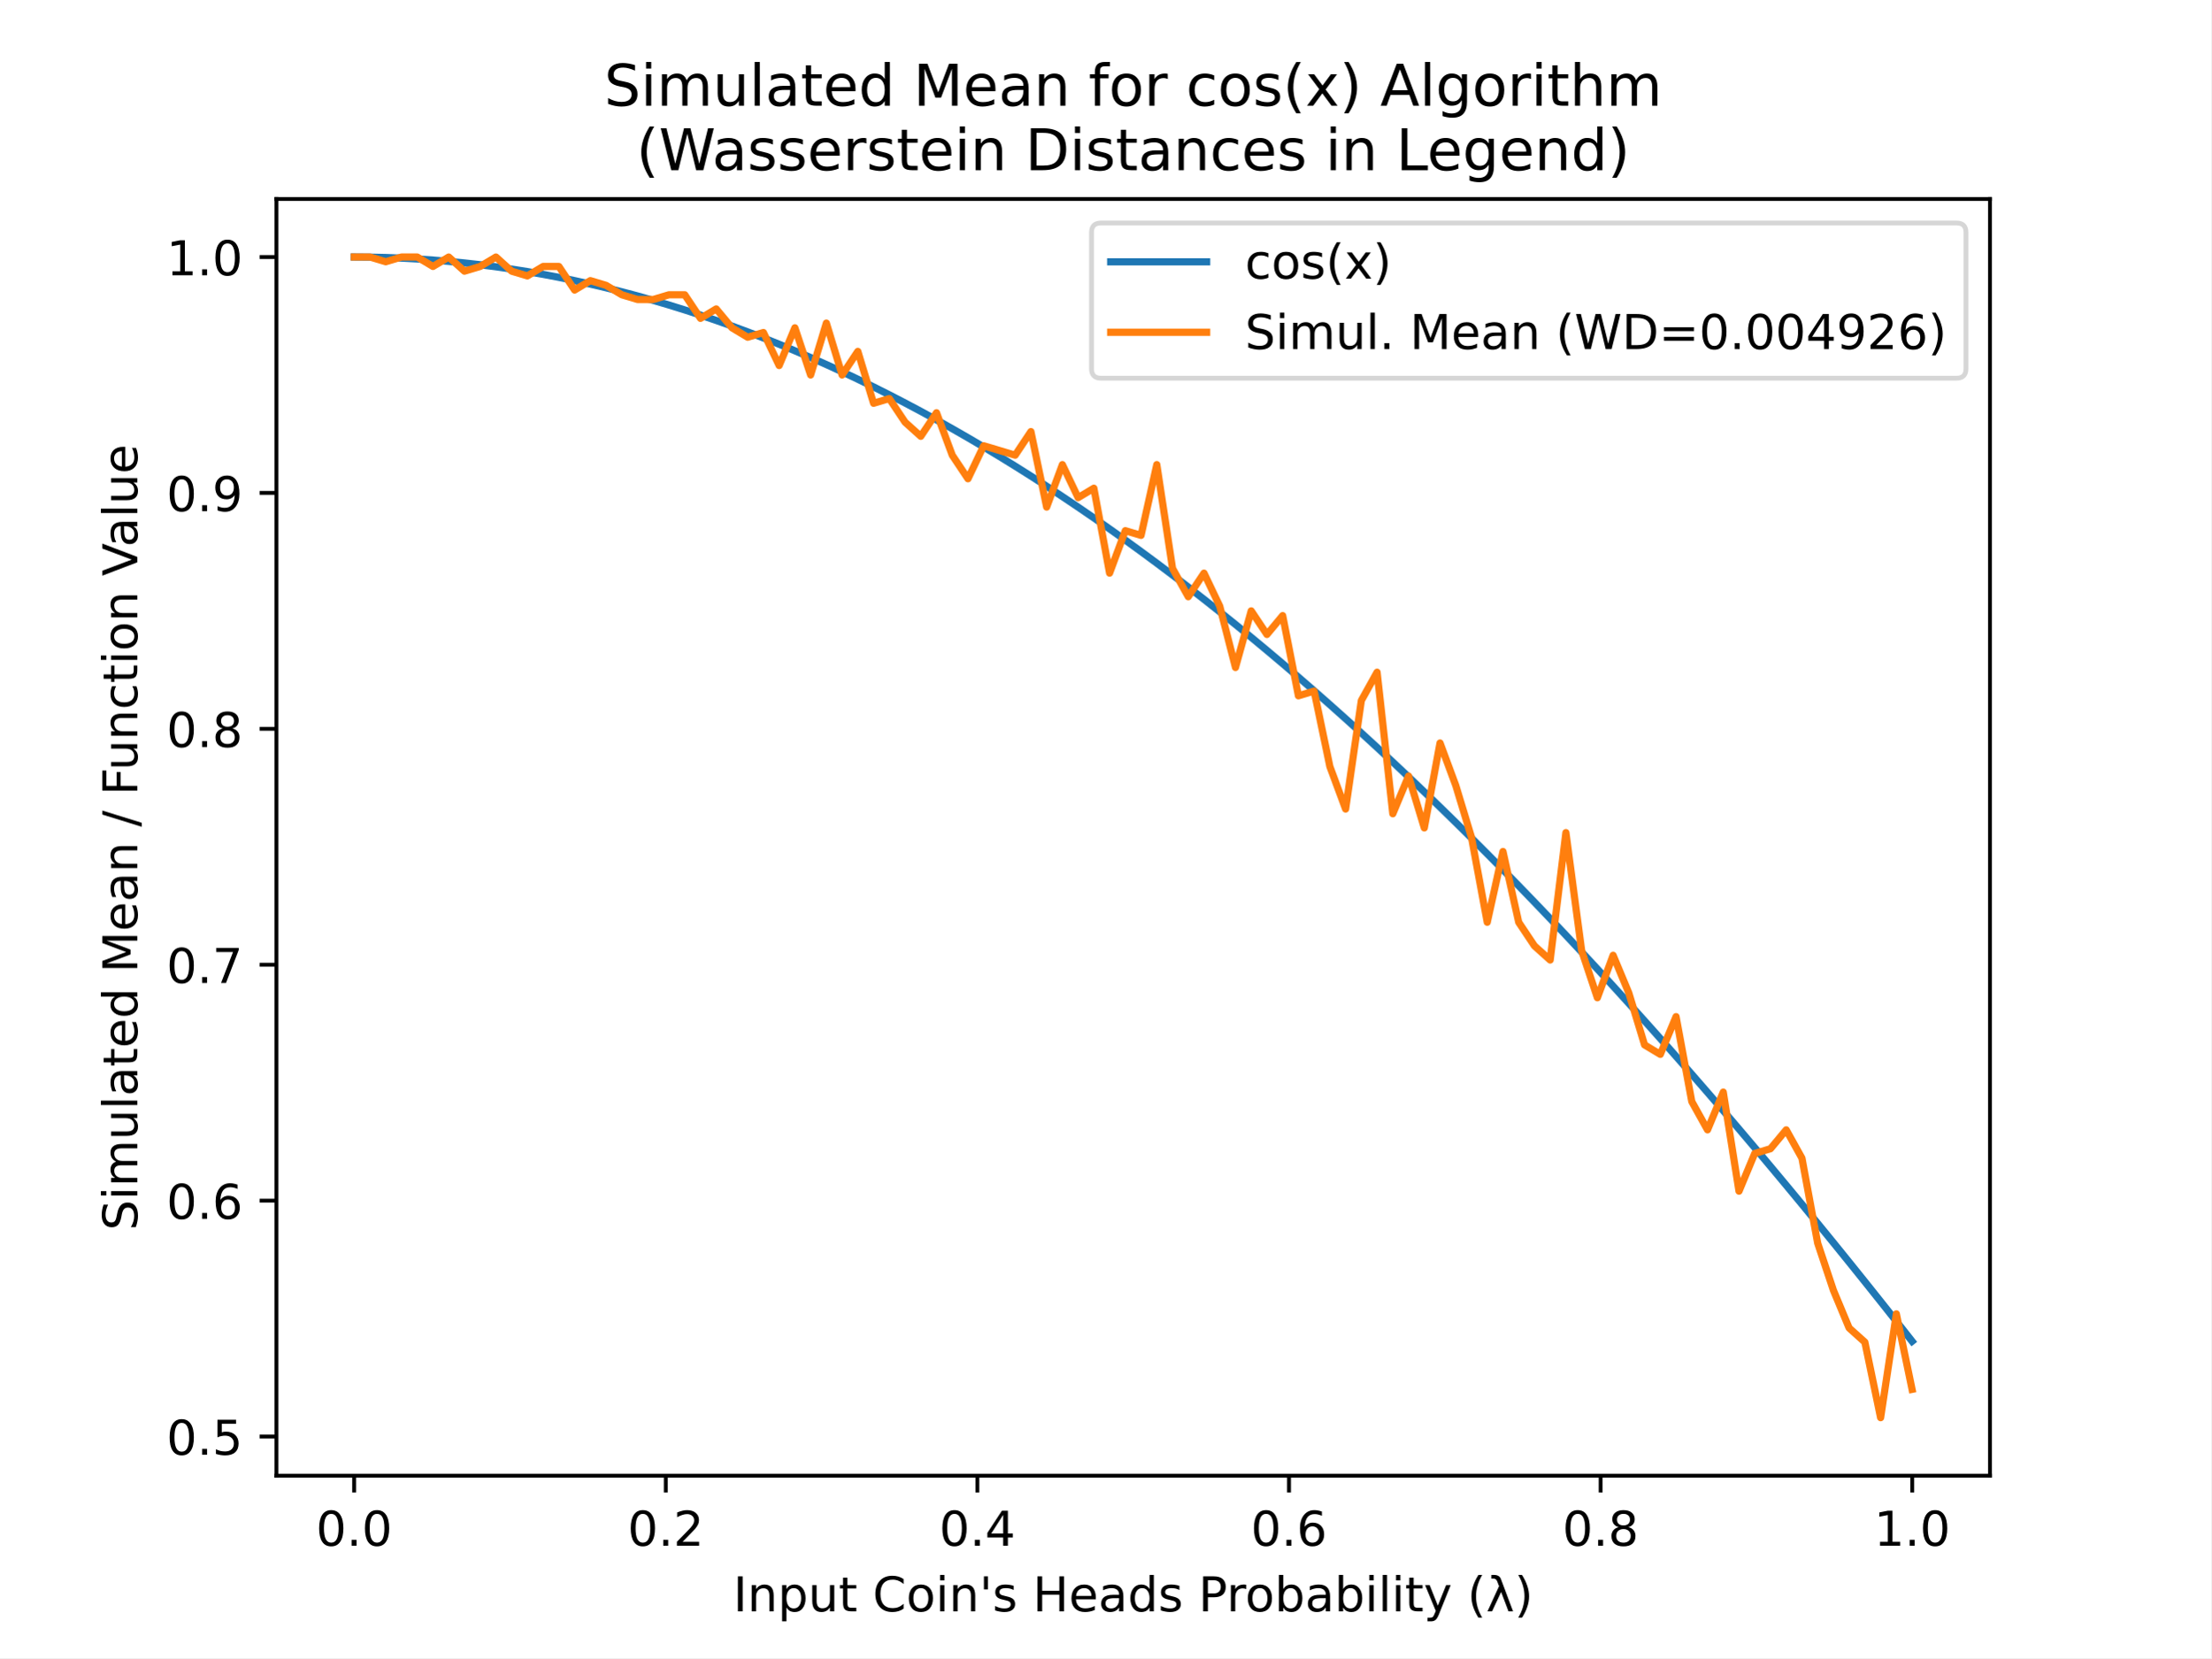
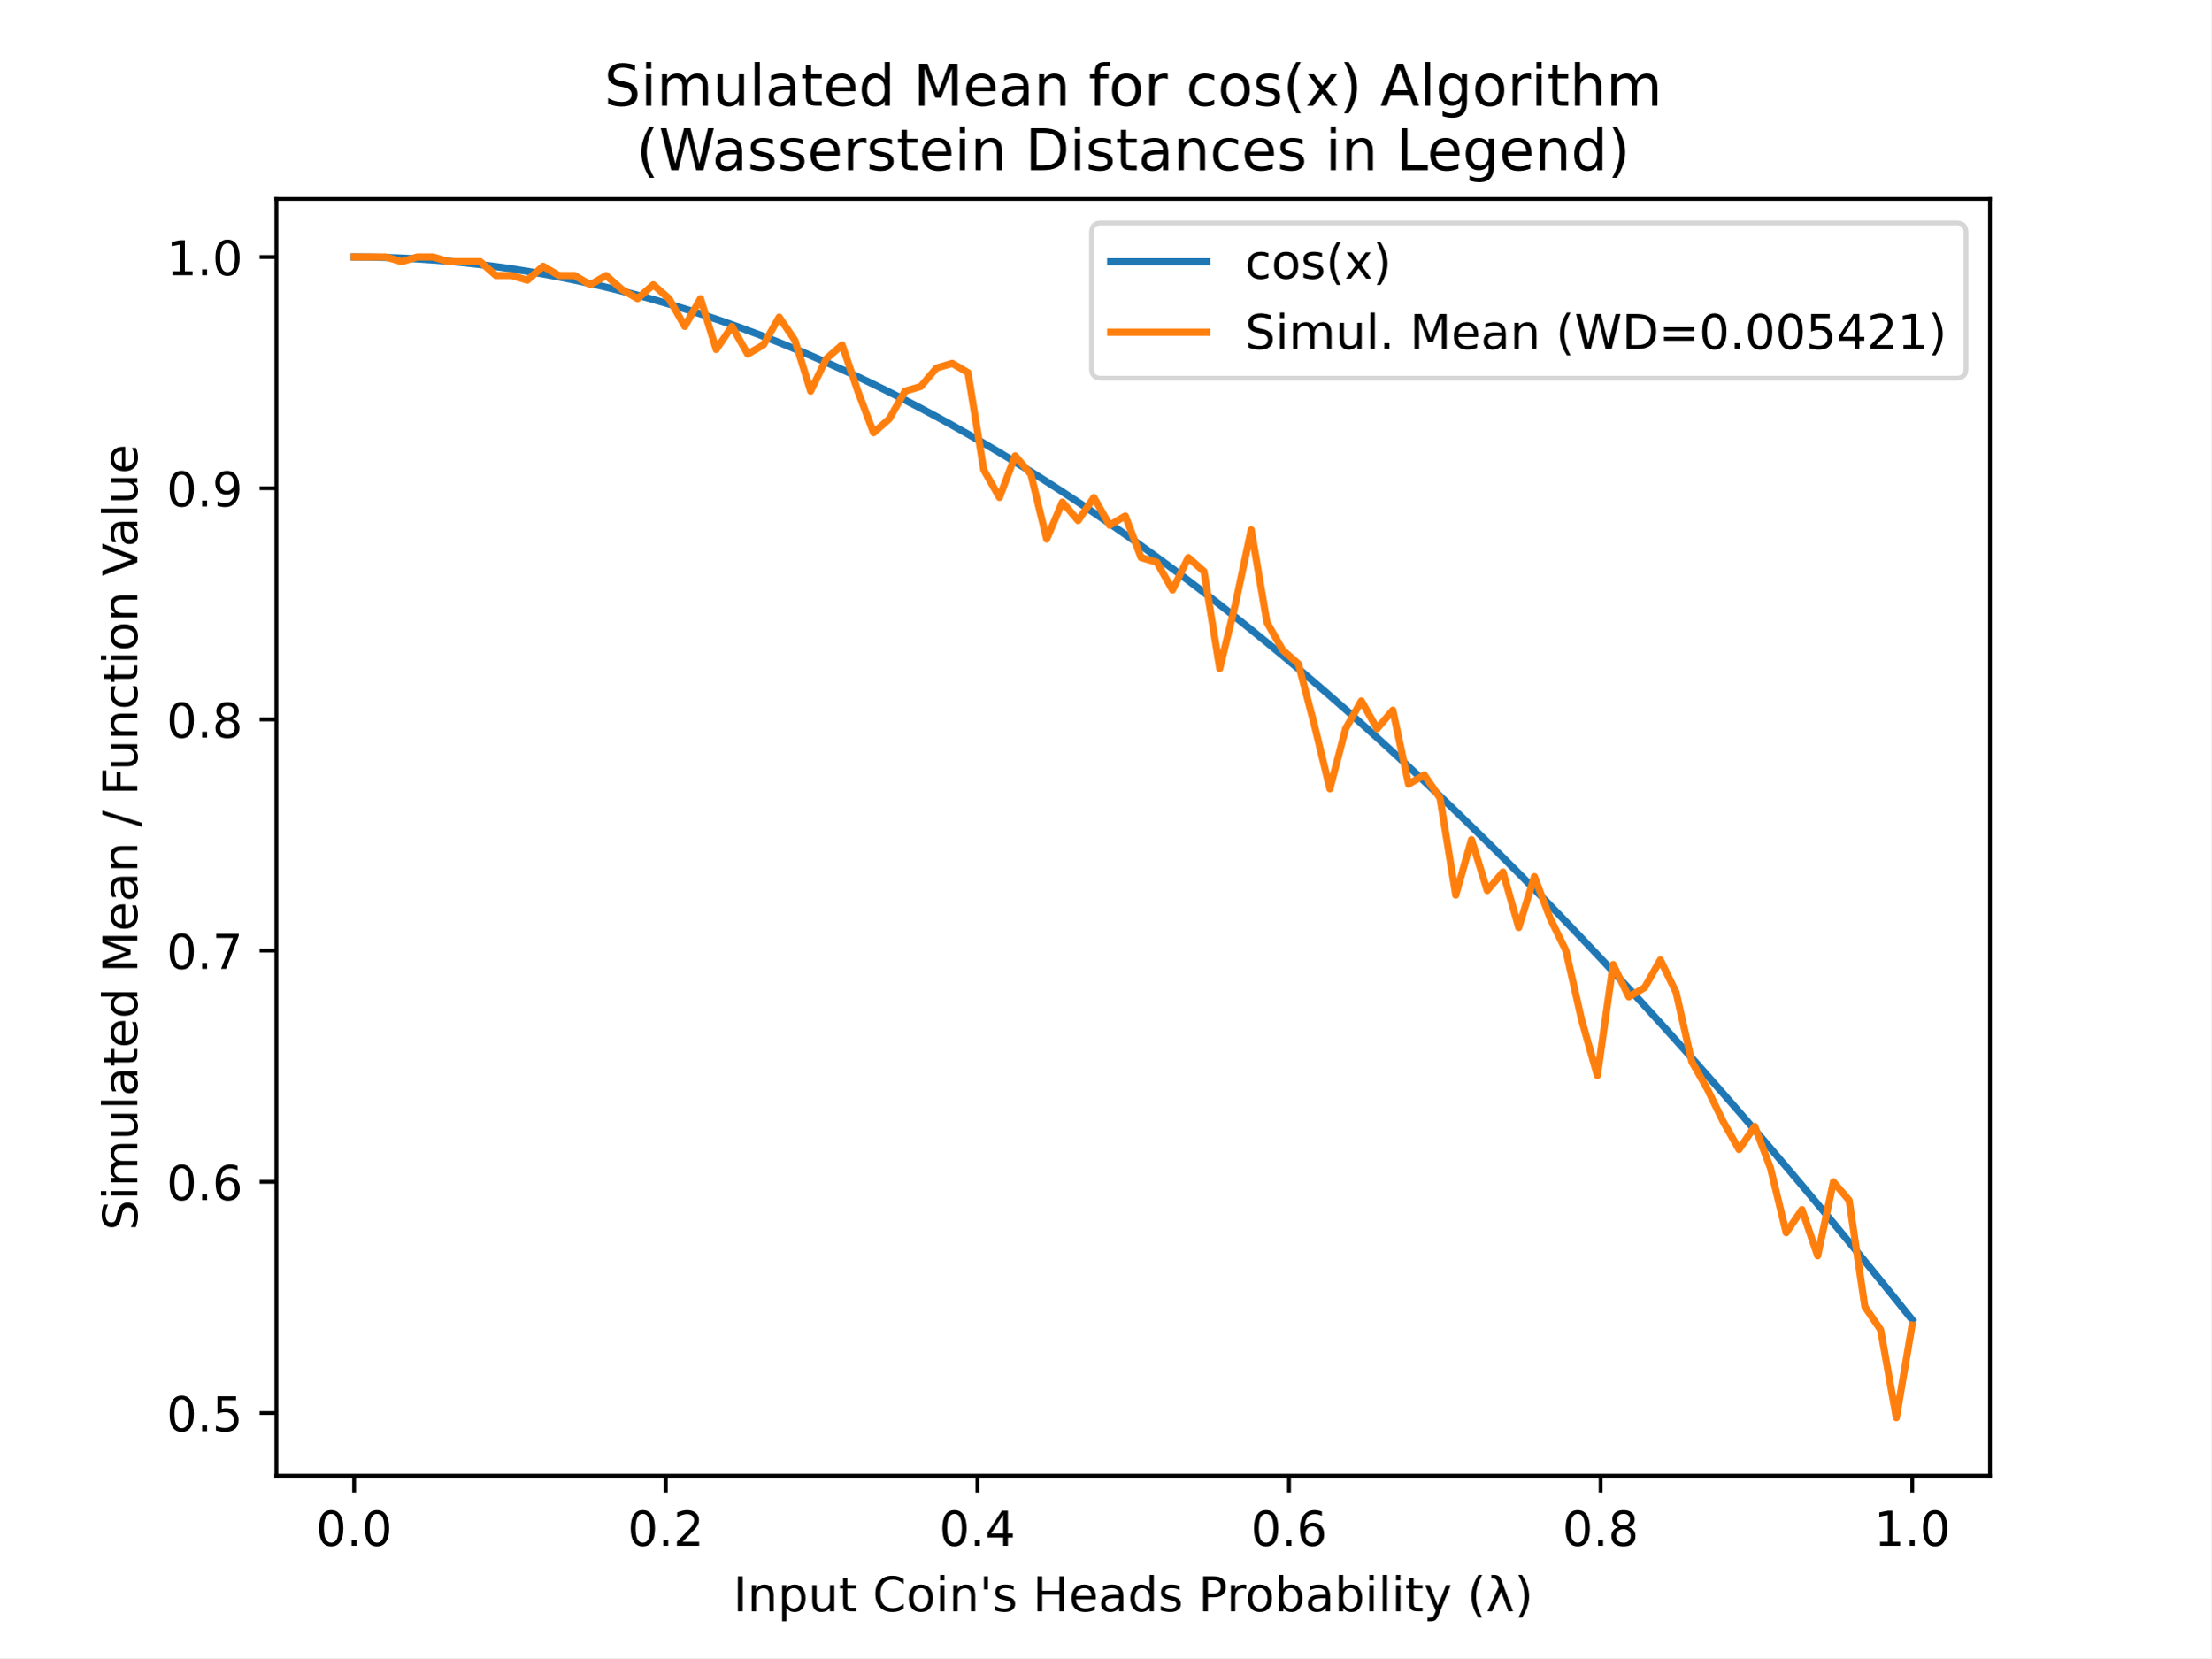
<svg xmlns="http://www.w3.org/2000/svg" xmlns:xlink="http://www.w3.org/1999/xlink" height="345.6pt" version="1.1" viewBox="0 0 460.8 345.6" width="460.8pt">
  <defs>
    <style type="text/css">
*{stroke-linecap:butt;stroke-linejoin:round;}
  </style>
  </defs>
  <g id="figure_1">
    <g id="patch_1">
      <path d="M 0 345.6  L 460.8 345.6  L 460.8 0  L 0 0  z " style="fill:#ffffff;" />
    </g>
    <g id="axes_1">
      <g id="patch_2">
        <path d="M 57.6 307.584  L 414.72 307.584  L 414.72 41.472  L 57.6 41.472  z " style="fill:#ffffff;" />
      </g>
      <g id="matplotlib.axis_1">
        <g id="xtick_1">
          <g id="line2d_1">
            <defs>
-               <path d="M 0 0  L 0 3.5  " id="m42a278eb7e" style="stroke:#000000;stroke-width:0.8;" />
+               <path d="M 0 0  L 0 3.5  " id="m76faf86de1" style="stroke:#000000;stroke-width:0.8;" />
            </defs>
            <g>
-               <use style="stroke:#000000;stroke-width:0.8;" x="73.8" xlink:href="#m42a278eb7e" y="307.584" />
+               <use style="stroke:#000000;stroke-width:0.8;" x="73.8" xlink:href="#m76faf86de1" y="307.584" />
            </g>
          </g>
          <g id="text_1">
            <text style="font-family:DejaVu Sans;font-size:10px;font-style:normal;font-weight:normal;text-anchor:middle;" transform="rotate(-0, 73.80026, 322.1824)" x="73.8" y="322.182">0.0</text>
          </g>
        </g>
        <g id="xtick_2">
          <g id="line2d_2">
            <g>
-               <use style="stroke:#000000;stroke-width:0.8;" x="138.744" xlink:href="#m42a278eb7e" y="307.584" />
+               <use style="stroke:#000000;stroke-width:0.8;" x="138.744" xlink:href="#m76faf86de1" y="307.584" />
            </g>
          </g>
          <g id="text_2">
            <text style="font-family:DejaVu Sans;font-size:10px;font-style:normal;font-weight:normal;text-anchor:middle;" transform="rotate(-0, 138.7442, 322.1824)" x="138.744" y="322.182">0.2</text>
          </g>
        </g>
        <g id="xtick_3">
          <g id="line2d_3">
            <g>
-               <use style="stroke:#000000;stroke-width:0.8;" x="203.688" xlink:href="#m42a278eb7e" y="307.584" />
+               <use style="stroke:#000000;stroke-width:0.8;" x="203.688" xlink:href="#m76faf86de1" y="307.584" />
            </g>
          </g>
          <g id="text_3">
            <text style="font-family:DejaVu Sans;font-size:10px;font-style:normal;font-weight:normal;text-anchor:middle;" transform="rotate(-0, 203.6881, 322.1824)" x="203.688" y="322.182">0.4</text>
          </g>
        </g>
        <g id="xtick_4">
          <g id="line2d_4">
            <g>
-               <use style="stroke:#000000;stroke-width:0.8;" x="268.632" xlink:href="#m42a278eb7e" y="307.584" />
+               <use style="stroke:#000000;stroke-width:0.8;" x="268.632" xlink:href="#m76faf86de1" y="307.584" />
            </g>
          </g>
          <g id="text_4">
            <text style="font-family:DejaVu Sans;font-size:10px;font-style:normal;font-weight:normal;text-anchor:middle;" transform="rotate(-0, 268.6319, 322.1824)" x="268.632" y="322.182">0.6</text>
          </g>
        </g>
        <g id="xtick_5">
          <g id="line2d_5">
            <g>
-               <use style="stroke:#000000;stroke-width:0.8;" x="333.576" xlink:href="#m42a278eb7e" y="307.584" />
+               <use style="stroke:#000000;stroke-width:0.8;" x="333.576" xlink:href="#m76faf86de1" y="307.584" />
            </g>
          </g>
          <g id="text_5">
            <text style="font-family:DejaVu Sans;font-size:10px;font-style:normal;font-weight:normal;text-anchor:middle;" transform="rotate(-0, 333.5758, 322.1824)" x="333.576" y="322.182">0.8</text>
          </g>
        </g>
        <g id="xtick_6">
          <g id="line2d_6">
            <g>
-               <use style="stroke:#000000;stroke-width:0.8;" x="398.52" xlink:href="#m42a278eb7e" y="307.584" />
+               <use style="stroke:#000000;stroke-width:0.8;" x="398.52" xlink:href="#m76faf86de1" y="307.584" />
            </g>
          </g>
          <g id="text_6">
            <text style="font-family:DejaVu Sans;font-size:10px;font-style:normal;font-weight:normal;text-anchor:middle;" transform="rotate(-0, 398.5197, 322.1824)" x="398.52" y="322.182">1.0</text>
          </g>
        </g>
        <g id="text_7">
          <text style="font-family:DejaVu Sans;font-size:10px;font-style:normal;font-weight:normal;text-anchor:middle;" transform="rotate(-0, 236.16, 335.8606)" x="236.16" y="335.861">Input Coin's Heads Probability (λ)</text>
        </g>
      </g>
      <g id="matplotlib.axis_2">
        <g id="ytick_1">
          <g id="line2d_7">
            <defs>
-               <path d="M 0 0  L -3.5 0  " id="m17fc5ffbcc" style="stroke:#000000;stroke-width:0.8;" />
+               <path d="M 0 0  L -3.5 0  " id="me79f52689b" style="stroke:#000000;stroke-width:0.8;" />
            </defs>
            <g>
-               <use style="stroke:#000000;stroke-width:0.8;" x="57.6" xlink:href="#m17fc5ffbcc" y="299.422" />
+               <use style="stroke:#000000;stroke-width:0.8;" x="57.6" xlink:href="#me79f52689b" y="294.524" />
            </g>
          </g>
          <g id="text_8">
-             <text style="font-family:DejaVu Sans;font-size:10px;font-style:normal;font-weight:normal;text-anchor:end;" transform="rotate(-0, 50.6, 303.2209)" x="50.6" y="303.221">0.5</text>
+             <text style="font-family:DejaVu Sans;font-size:10px;font-style:normal;font-weight:normal;text-anchor:end;" transform="rotate(-0, 50.6, 298.3234)" x="50.6" y="298.323">0.5</text>
          </g>
        </g>
        <g id="ytick_2">
          <g id="line2d_8">
            <g>
-               <use style="stroke:#000000;stroke-width:0.8;" x="57.6" xlink:href="#m17fc5ffbcc" y="250.251" />
+               <use style="stroke:#000000;stroke-width:0.8;" x="57.6" xlink:href="#me79f52689b" y="246.333" />
            </g>
          </g>
          <g id="text_9">
-             <text style="font-family:DejaVu Sans;font-size:10px;font-style:normal;font-weight:normal;text-anchor:end;" transform="rotate(-0, 50.6, 254.0501)" x="50.6" y="254.05">0.6</text>
+             <text style="font-family:DejaVu Sans;font-size:10px;font-style:normal;font-weight:normal;text-anchor:end;" transform="rotate(-0, 50.6, 250.1322)" x="50.6" y="250.132">0.6</text>
          </g>
        </g>
        <g id="ytick_3">
          <g id="line2d_9">
            <g>
-               <use style="stroke:#000000;stroke-width:0.8;" x="57.6" xlink:href="#m17fc5ffbcc" y="201.08" />
+               <use style="stroke:#000000;stroke-width:0.8;" x="57.6" xlink:href="#me79f52689b" y="198.142" />
            </g>
          </g>
          <g id="text_10">
-             <text style="font-family:DejaVu Sans;font-size:10px;font-style:normal;font-weight:normal;text-anchor:end;" transform="rotate(-0, 50.6, 204.8794)" x="50.6" y="204.879">0.7</text>
+             <text style="font-family:DejaVu Sans;font-size:10px;font-style:normal;font-weight:normal;text-anchor:end;" transform="rotate(-0, 50.6, 201.9409)" x="50.6" y="201.941">0.7</text>
          </g>
        </g>
        <g id="ytick_4">
          <g id="line2d_10">
            <g>
-               <use style="stroke:#000000;stroke-width:0.8;" x="57.6" xlink:href="#m17fc5ffbcc" y="151.909" />
+               <use style="stroke:#000000;stroke-width:0.8;" x="57.6" xlink:href="#me79f52689b" y="149.95" />
            </g>
          </g>
          <g id="text_11">
-             <text style="font-family:DejaVu Sans;font-size:10px;font-style:normal;font-weight:normal;text-anchor:end;" transform="rotate(-0, 50.6, 155.7087)" x="50.6" y="155.709">0.8</text>
+             <text style="font-family:DejaVu Sans;font-size:10px;font-style:normal;font-weight:normal;text-anchor:end;" transform="rotate(-0, 50.6, 153.7497)" x="50.6" y="153.75">0.8</text>
          </g>
        </g>
        <g id="ytick_5">
          <g id="line2d_11">
            <g>
-               <use style="stroke:#000000;stroke-width:0.8;" x="57.6" xlink:href="#m17fc5ffbcc" y="102.739" />
+               <use style="stroke:#000000;stroke-width:0.8;" x="57.6" xlink:href="#me79f52689b" y="101.759" />
            </g>
          </g>
          <g id="text_12">
-             <text style="font-family:DejaVu Sans;font-size:10px;font-style:normal;font-weight:normal;text-anchor:end;" transform="rotate(-0, 50.6, 106.5379)" x="50.6" y="106.538">0.9</text>
+             <text style="font-family:DejaVu Sans;font-size:10px;font-style:normal;font-weight:normal;text-anchor:end;" transform="rotate(-0, 50.6, 105.5585)" x="50.6" y="105.558">0.9</text>
          </g>
        </g>
        <g id="ytick_6">
          <g id="line2d_12">
            <g>
-               <use style="stroke:#000000;stroke-width:0.8;" x="57.6" xlink:href="#m17fc5ffbcc" y="53.568" />
+               <use style="stroke:#000000;stroke-width:0.8;" x="57.6" xlink:href="#me79f52689b" y="53.568" />
            </g>
          </g>
          <g id="text_13">
            <text style="font-family:DejaVu Sans;font-size:10px;font-style:normal;font-weight:normal;text-anchor:end;" transform="rotate(-0, 50.6, 57.36722)" x="50.6" y="57.367">1.0</text>
          </g>
        </g>
        <g id="text_14">
          <text style="font-family:DejaVu Sans;font-size:10px;font-style:normal;font-weight:normal;text-anchor:middle;" transform="rotate(-90, 28.61719, 174.528)" x="28.617" y="174.528">Simulated Mean / Function Value</text>
        </g>
      </g>
      <g id="line2d_13">
-         <path clip-path="url(#p5bd392eb3b)" d="M 73.833 53.568  L 77.112 53.594  L 80.391 53.669  L 83.671 53.795  L 86.95 53.971  L 90.229 54.197  L 93.509 54.473  L 96.788 54.8  L 100.067 55.176  L 103.347 55.602  L 106.626 56.078  L 109.905 56.604  L 113.185 57.18  L 116.464 57.806  L 119.743 58.481  L 123.023 59.206  L 126.302 59.981  L 129.581 60.805  L 132.861 61.679  L 136.14 62.602  L 139.42 63.574  L 142.699 64.595  L 145.978 65.665  L 149.258 66.784  L 152.537 67.952  L 155.816 69.169  L 159.096 70.434  L 162.375 71.748  L 165.654 73.109  L 168.934 74.52  L 172.213 75.978  L 175.492 77.484  L 178.772 79.037  L 182.051 80.638  L 185.33 82.287  L 188.61 83.983  L 191.889 85.726  L 195.168 87.515  L 198.448 89.352  L 201.727 91.235  L 205.006 93.164  L 208.286 95.139  L 211.565 97.161  L 214.844 99.227  L 218.124 101.34  L 221.403 103.498  L 224.682 105.7  L 227.962 107.948  L 231.241 110.24  L 234.52 112.577  L 237.8 114.957  L 241.079 117.382  L 244.358 119.85  L 247.638 122.362  L 250.917 124.917  L 254.196 127.514  L 257.476 130.154  L 260.755 132.837  L 264.034 135.562  L 267.314 138.328  L 270.593 141.136  L 273.872 143.985  L 277.152 146.875  L 280.431 149.806  L 283.71 152.777  L 286.99 155.788  L 290.269 158.839  L 293.548 161.929  L 296.828 165.058  L 300.107 168.226  L 303.386 171.433  L 306.666 174.677  L 309.945 177.96  L 313.224 181.28  L 316.504 184.637  L 319.783 188.031  L 323.062 191.461  L 326.342 194.927  L 329.621 198.429  L 332.9 201.967  L 336.18 205.539  L 339.459 209.146  L 342.739 212.788  L 346.018 216.463  L 349.297 220.172  L 352.577 223.914  L 355.856 227.688  L 359.135 231.496  L 362.415 235.335  L 365.694 239.206  L 368.973 243.108  L 372.253 247.04  L 375.532 251.004  L 378.811 254.997  L 382.091 259.02  L 385.37 263.072  L 388.649 267.152  L 391.929 271.262  L 395.208 275.399  L 398.487 279.563  " style="fill:none;stroke:#1f77b4;stroke-linecap:square;stroke-width:1.5;" />
+         <path clip-path="url(#p9647464abe)" d="M 73.833 53.568  L 77.112 53.593  L 80.391 53.667  L 83.671 53.791  L 86.95 53.963  L 90.229 54.185  L 93.509 54.455  L 96.788 54.775  L 100.067 55.144  L 103.347 55.562  L 106.626 56.028  L 109.905 56.544  L 113.185 57.108  L 116.464 57.722  L 119.743 58.383  L 123.023 59.094  L 126.302 59.853  L 129.581 60.661  L 132.861 61.517  L 136.14 62.422  L 139.42 63.374  L 142.699 64.375  L 145.978 65.424  L 149.258 66.521  L 152.537 67.666  L 155.816 68.858  L 159.096 70.098  L 162.375 71.385  L 165.654 72.72  L 168.934 74.102  L 172.213 75.531  L 175.492 77.007  L 178.772 78.53  L 182.051 80.099  L 185.33 81.715  L 188.61 83.377  L 191.889 85.085  L 195.168 86.839  L 198.448 88.639  L 201.727 90.484  L 205.006 92.375  L 208.286 94.311  L 211.565 96.292  L 214.844 98.318  L 218.124 100.388  L 221.403 102.503  L 224.682 104.662  L 227.962 106.865  L 231.241 109.111  L 234.52 111.401  L 237.8 113.735  L 241.079 116.111  L 244.358 118.53  L 247.638 120.991  L 250.917 123.495  L 254.196 126.041  L 257.476 128.629  L 260.755 131.258  L 264.034 133.928  L 267.314 136.64  L 270.593 139.392  L 273.872 142.184  L 277.152 145.016  L 280.431 147.889  L 283.71 150.801  L 286.99 153.752  L 290.269 156.742  L 293.548 159.77  L 296.828 162.837  L 300.107 165.942  L 303.386 169.085  L 306.666 172.265  L 309.945 175.482  L 313.224 178.736  L 316.504 182.026  L 319.783 185.352  L 323.062 188.714  L 326.342 192.111  L 329.621 195.544  L 332.9 199.011  L 336.18 202.512  L 339.459 206.047  L 342.739 209.616  L 346.018 213.218  L 349.297 216.853  L 352.577 220.52  L 355.856 224.22  L 359.135 227.951  L 362.415 231.714  L 365.694 235.508  L 368.973 239.332  L 372.253 243.186  L 375.532 247.071  L 378.811 250.984  L 382.091 254.927  L 385.37 258.898  L 388.649 262.898  L 391.929 266.925  L 395.208 270.98  L 398.487 275.061  " style="fill:none;stroke:#1f77b4;stroke-linecap:square;stroke-width:1.5;" />
      </g>
      <g id="line2d_14">
-         <path clip-path="url(#p5bd392eb3b)" d="M 73.833 53.568  L 77.112 53.568  L 80.391 54.551  L 83.671 53.568  L 86.95 53.568  L 90.229 55.535  L 93.509 53.568  L 96.788 56.518  L 100.067 55.535  L 103.347 53.568  L 106.626 56.518  L 109.905 57.502  L 113.185 55.535  L 116.464 55.535  L 119.743 60.452  L 123.023 58.485  L 126.302 59.468  L 129.581 61.435  L 132.861 62.419  L 136.14 62.419  L 139.42 61.435  L 142.699 61.435  L 145.978 66.352  L 149.258 64.386  L 152.537 68.319  L 155.816 70.286  L 159.096 69.303  L 162.375 76.187  L 165.654 68.319  L 168.934 78.153  L 172.213 67.336  L 175.492 78.153  L 178.772 73.236  L 182.051 84.054  L 185.33 83.07  L 188.61 87.988  L 191.889 90.938  L 195.168 86.021  L 198.448 94.871  L 201.727 99.788  L 205.006 92.905  L 208.286 93.888  L 211.565 94.871  L 214.844 89.954  L 218.124 105.689  L 221.403 96.838  L 224.682 103.722  L 227.962 101.755  L 231.241 119.457  L 234.52 110.606  L 237.8 111.589  L 241.079 96.838  L 244.358 118.473  L 247.638 124.374  L 250.917 119.457  L 254.196 126.341  L 257.476 139.125  L 260.755 127.324  L 264.034 132.241  L 267.314 128.308  L 270.593 145.026  L 273.872 144.042  L 277.152 159.777  L 280.431 168.628  L 283.71 146.009  L 286.99 140.108  L 290.269 169.611  L 293.548 161.744  L 296.828 172.561  L 300.107 154.86  L 303.386 163.71  L 306.666 174.528  L 309.945 192.229  L 313.224 177.478  L 316.504 192.229  L 319.783 197.147  L 323.062 200.097  L 326.342 173.545  L 329.621 198.13  L 332.9 207.964  L 336.18 199.113  L 339.459 206.981  L 342.739 217.798  L 346.018 219.765  L 349.297 211.898  L 352.577 229.599  L 355.856 235.5  L 359.135 227.632  L 362.415 248.284  L 365.694 240.417  L 368.973 239.433  L 372.253 235.5  L 375.532 241.4  L 378.811 259.102  L 382.091 268.936  L 385.37 276.803  L 388.649 279.753  L 391.929 295.488  L 395.208 273.853  L 398.487 289.588  " style="fill:none;stroke:#ff7f0e;stroke-linecap:square;stroke-width:1.5;" />
+         <path clip-path="url(#p9647464abe)" d="M 73.833 53.568  L 77.112 53.568  L 80.391 53.568  L 83.671 54.532  L 86.95 53.568  L 90.229 53.568  L 93.509 54.532  L 96.788 54.532  L 100.067 54.532  L 103.347 57.423  L 106.626 57.423  L 109.905 58.387  L 113.185 55.496  L 116.464 57.423  L 119.743 57.423  L 123.023 59.351  L 126.302 57.423  L 129.581 60.315  L 132.861 62.242  L 136.14 59.351  L 139.42 62.242  L 142.699 68.025  L 145.978 62.242  L 149.258 72.844  L 152.537 68.025  L 155.816 73.808  L 159.096 71.881  L 162.375 66.098  L 165.654 70.917  L 168.934 81.519  L 172.213 74.772  L 175.492 71.881  L 178.772 81.519  L 182.051 90.193  L 185.33 87.302  L 188.61 81.519  L 191.889 80.555  L 195.168 76.7  L 198.448 75.736  L 201.727 77.664  L 205.006 97.904  L 208.286 103.687  L 211.565 95.012  L 214.844 98.868  L 218.124 112.361  L 221.403 104.651  L 224.682 108.506  L 227.962 103.687  L 231.241 109.47  L 234.52 107.542  L 237.8 116.217  L 241.079 117.18  L 244.358 122.963  L 247.638 116.217  L 250.917 119.108  L 254.196 139.348  L 257.476 125.855  L 260.755 110.434  L 264.034 129.71  L 267.314 135.493  L 270.593 138.385  L 273.872 150.914  L 277.152 164.408  L 280.431 151.878  L 283.71 146.095  L 286.99 151.878  L 290.269 148.023  L 293.548 163.444  L 296.828 161.516  L 300.107 166.335  L 303.386 186.576  L 306.666 175.01  L 309.945 185.612  L 313.224 181.757  L 316.504 193.323  L 319.783 182.721  L 323.062 191.395  L 326.342 198.142  L 329.621 212.599  L 332.9 224.165  L 336.18 201.033  L 339.459 207.78  L 342.739 205.852  L 346.018 200.069  L 349.297 206.816  L 352.577 221.273  L 355.856 227.056  L 359.135 233.803  L 362.415 239.586  L 365.694 234.767  L 368.973 243.441  L 372.253 256.935  L 375.532 252.116  L 378.811 261.754  L 382.091 246.333  L 385.37 250.188  L 388.649 272.356  L 391.929 277.175  L 395.208 295.488  L 398.487 276.212  " style="fill:none;stroke:#ff7f0e;stroke-linecap:square;stroke-width:1.5;" />
      </g>
      <g id="patch_3">
        <path d="M 57.6 307.584  L 57.6 41.472  " style="fill:none;stroke:#000000;stroke-linecap:square;stroke-linejoin:miter;stroke-width:0.8;" />
      </g>
      <g id="patch_4">
        <path d="M 414.72 307.584  L 414.72 41.472  " style="fill:none;stroke:#000000;stroke-linecap:square;stroke-linejoin:miter;stroke-width:0.8;" />
      </g>
      <g id="patch_5">
        <path d="M 57.6 307.584  L 414.72 307.584  " style="fill:none;stroke:#000000;stroke-linecap:square;stroke-linejoin:miter;stroke-width:0.8;" />
      </g>
      <g id="patch_6">
        <path d="M 57.6 41.472  L 414.72 41.472  " style="fill:none;stroke:#000000;stroke-linecap:square;stroke-linejoin:miter;stroke-width:0.8;" />
      </g>
      <g id="text_15">
        <text style="font-family:DejaVu Sans;font-size:12px;font-style:normal;font-weight:normal;" transform="translate(125.9016 22.03462)">Simulated Mean for cos(x) Algorithm</text>
        <text style="font-family:DejaVu Sans;font-size:12px;font-style:normal;font-weight:normal;" transform="translate(132.6094 35.472)">(Wasserstein Distances in Legend)</text>
      </g>
      <g id="legend_1">
        <g id="patch_7">
          <path d="M 229.47 78.828  L 407.72 78.828  Q 409.72 78.828 409.72 76.828  L 409.72 48.472  Q 409.72 46.472 407.72 46.472  L 229.47 46.472  Q 227.47 46.472 227.47 48.472  L 227.47 76.828  Q 227.47 78.828 229.47 78.828  z " style="fill:#ffffff;opacity:0.8;stroke:#cccccc;stroke-linejoin:miter;" />
        </g>
        <g id="line2d_15">
          <path d="M 231.47 54.57  L 251.47 54.57  " style="fill:none;stroke:#1f77b4;stroke-linecap:square;stroke-width:1.5;" />
        </g>
        <g id="line2d_16" />
        <g id="text_16">
          <text style="font-family:DejaVu Sans;font-size:10px;font-style:normal;font-weight:normal;text-anchor:start;" transform="rotate(-0, 259.47, 58.07044)" x="259.47" y="58.07">cos(x)</text>
        </g>
        <g id="line2d_17">
          <path d="M 231.47 69.249  L 251.47 69.249  " style="fill:none;stroke:#ff7f0e;stroke-linecap:square;stroke-width:1.5;" />
        </g>
        <g id="line2d_18" />
        <g id="text_17">
-           <text style="font-family:DejaVu Sans;font-size:10px;font-style:normal;font-weight:normal;text-anchor:start;" transform="rotate(-0, 259.47, 72.74856)" x="259.47" y="72.749">Simul. Mean (WD=0.004926)</text>
+           <text style="font-family:DejaVu Sans;font-size:10px;font-style:normal;font-weight:normal;text-anchor:start;" transform="rotate(-0, 259.47, 72.74856)" x="259.47" y="72.749">Simul. Mean (WD=0.005421)</text>
        </g>
      </g>
    </g>
  </g>
  <defs>
-     <clipPath id="p5bd392eb3b">
+     <clipPath id="p9647464abe">
      <rect height="266.112" width="357.12" x="57.6" y="41.472" />
    </clipPath>
  </defs>
</svg>
